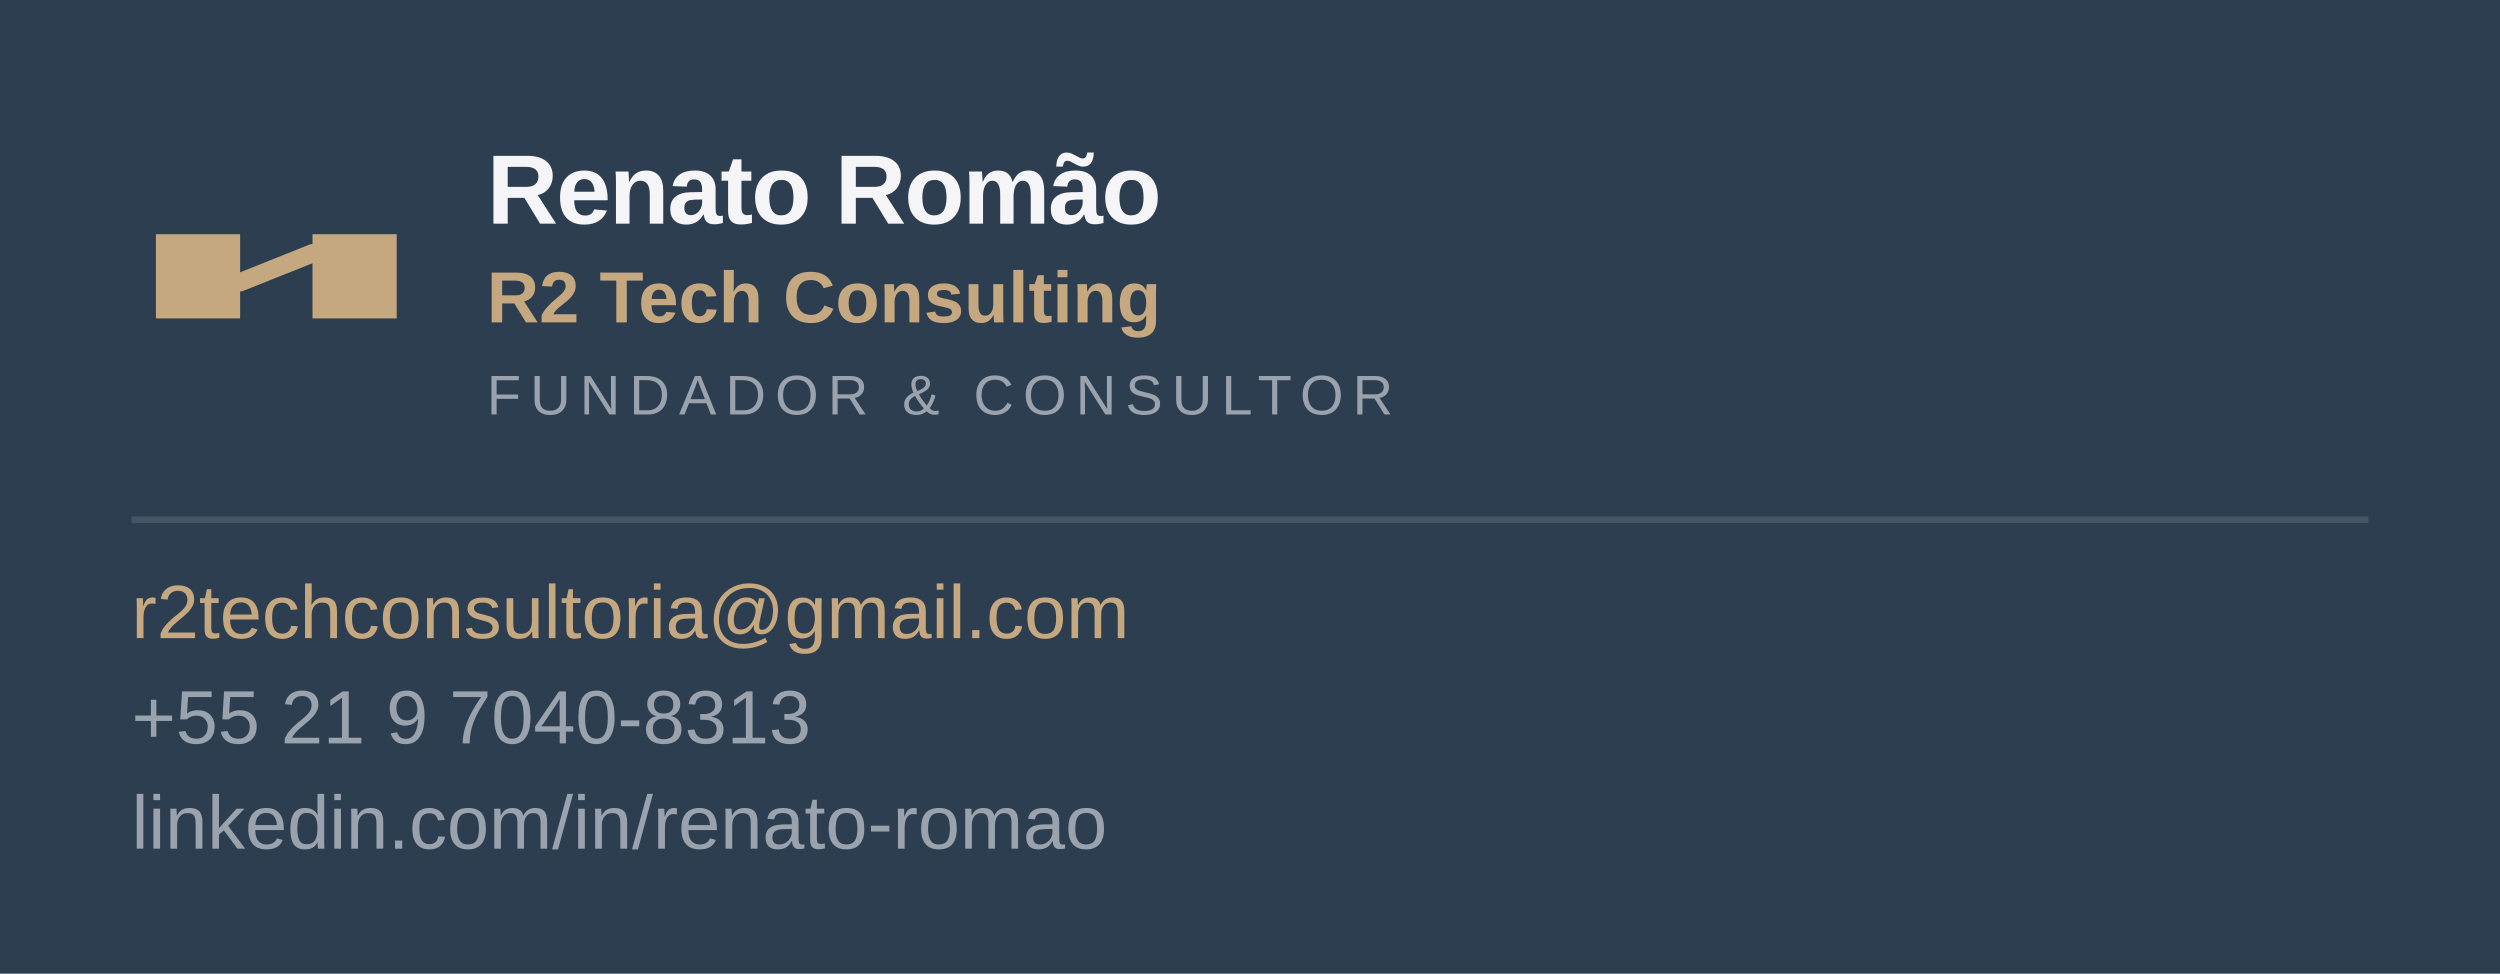
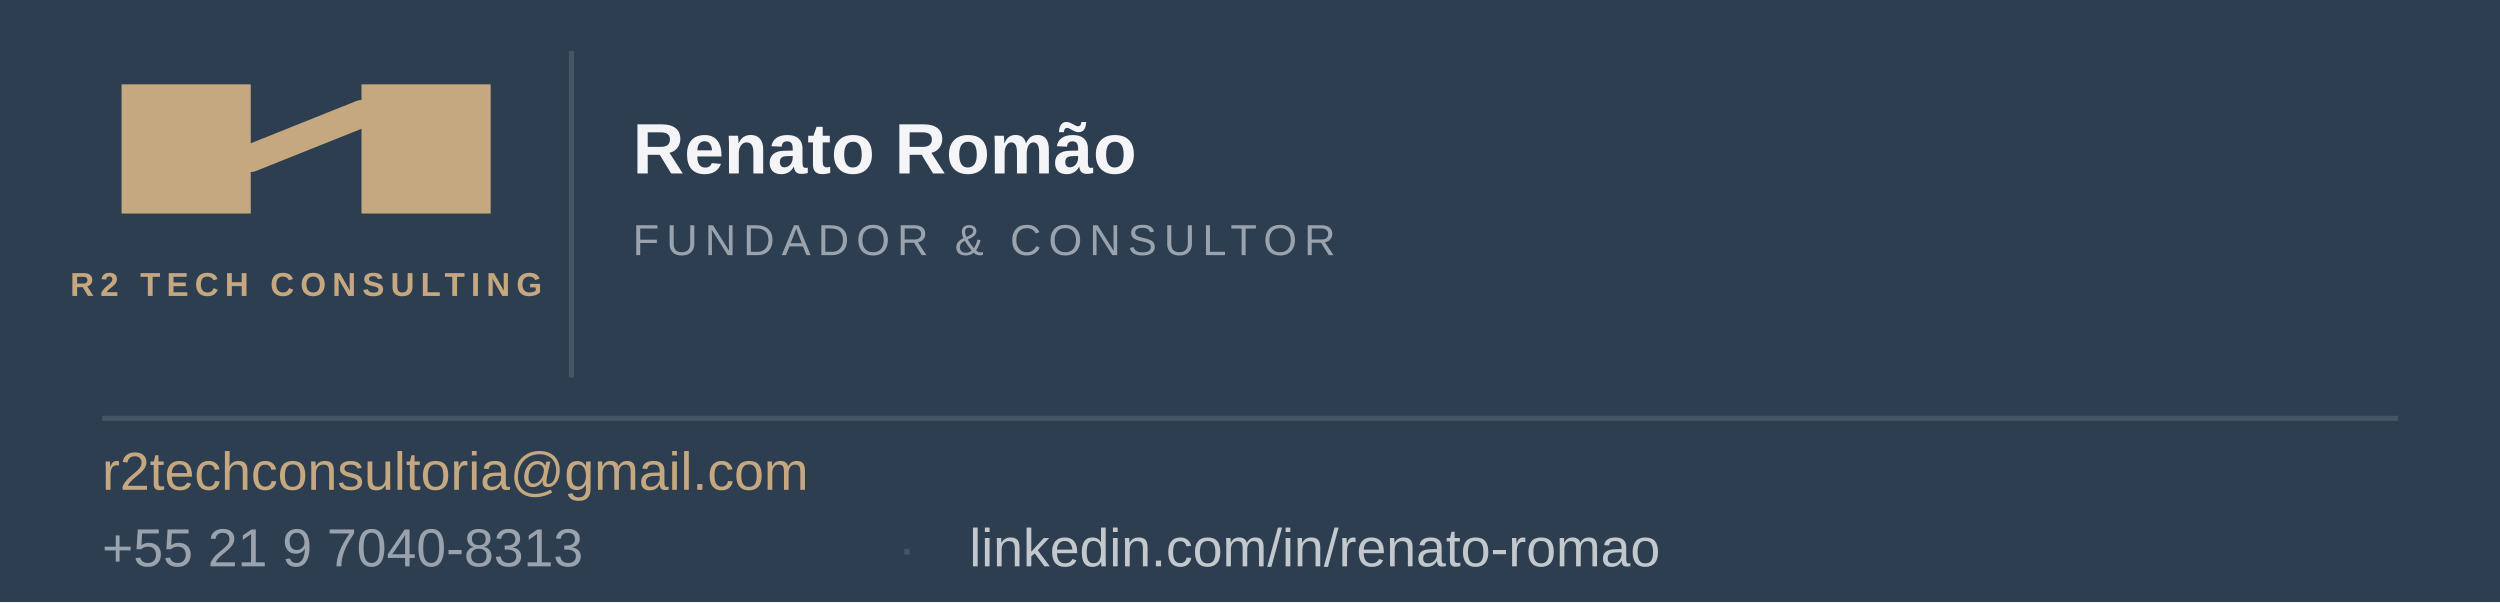
- <svg xmlns="http://www.w3.org/2000/svg" viewBox="0 0 380 148" width="760" height="296">
-   <rect width="380" height="148" fill="#2C3E50" />
-   <g transform="translate(20,20)">
-     <rect x="3.7" y="15.6" width="12.8" height="12.8" fill="#C5A880" />
-     <rect x="27.5" y="15.6" width="12.8" height="12.8" fill="#C5A880" />
-     <line x1="16.5" y1="22.9" x2="27.5" y2="18.5" stroke="#C5A880" stroke-width="2.8" stroke-linecap="round" />
-   </g>
-   <text x="74" y="34" font-family="Arial,sans-serif" font-size="15" font-weight="700" fill="#F5F5F7" letter-spacing="-0.3">Renato Romão</text>
-   <text x="74" y="49" font-family="Arial,sans-serif" font-size="11" font-weight="600" fill="#C5A880">R2 Tech Consulting</text>
-   <text x="74" y="63" font-family="Arial,sans-serif" font-size="8.5" font-weight="500" fill="#9AA3AD" letter-spacing="1.4">FUNDADOR &amp; CONSULTOR</text>
-   <line x1="20" y1="79" x2="360" y2="79" stroke="rgba(255,255,255,0.12)" stroke-width="1" />
-   <text x="20" y="97" font-family="Arial,sans-serif" font-size="11.5" fill="#C5A880">r2techconsultoria@gmail.com</text>
-   <text x="20" y="113" font-family="Arial,sans-serif" font-size="11.5" fill="#9AA3AD">+55 21 9 7040-8313</text>
-   <text x="20" y="129" font-family="Arial,sans-serif" font-size="11.5" fill="#9AA3AD">linkedin.com/in/renato-romao</text>
+ <svg xmlns="http://www.w3.org/2000/svg" viewBox="0 0 490 118" width="980" height="236">
+   <rect width="490" height="118" fill="#2C3E50" />
+   <svg x="20" y="14" width="80" height="34" viewBox="10 78 220 94">
+     <rect x="20" y="85" width="70" height="70" fill="#C5A880" />
+     <rect x="150" y="85" width="70" height="70" fill="#C5A880" />
+     <line x1="90" y1="125" x2="150" y2="101" stroke="#C5A880" stroke-width="15" stroke-linecap="round" />
+   </svg>
+   <text x="60" y="58" font-family="Arial,sans-serif" font-size="6.5" font-weight="700" fill="#C5A880" text-anchor="middle" letter-spacing="1.2">R2 TECH CONSULTING</text>
+   <line x1="112" y1="10" x2="112" y2="74" stroke="rgba(255,255,255,.12)" stroke-width="1" />
+   <text x="124" y="34" font-family="Arial,sans-serif" font-size="14" font-weight="700" fill="#F5F5F7">Renato Romão</text>
+   <text x="124" y="50" font-family="Arial,sans-serif" font-size="8.5" font-weight="500" fill="#9AA3AD" letter-spacing="1.4">FUNDADOR &amp; CONSULTOR</text>
+   <line x1="20" y1="82" x2="470" y2="82" stroke="rgba(255,255,255,.12)" stroke-width="1" />
+   <text x="20" y="96" font-family="Arial,sans-serif" font-size="10.5" fill="#C5A880">r2techconsultoria@gmail.com</text>
+   <text x="20" y="111" font-family="Arial,sans-serif" font-size="10.5" fill="#9AA3AD">+55 21 9 7040-8313</text>
+   <text x="176" y="111" font-family="Arial,sans-serif" font-size="10.5" fill="rgba(255,255,255,.12)">·</text>
+   <text x="190" y="111" font-family="Arial,sans-serif" font-size="10.5" fill="#F5F5F7" opacity="0.75">linkedin.com/in/renato-romao</text>
</svg>
